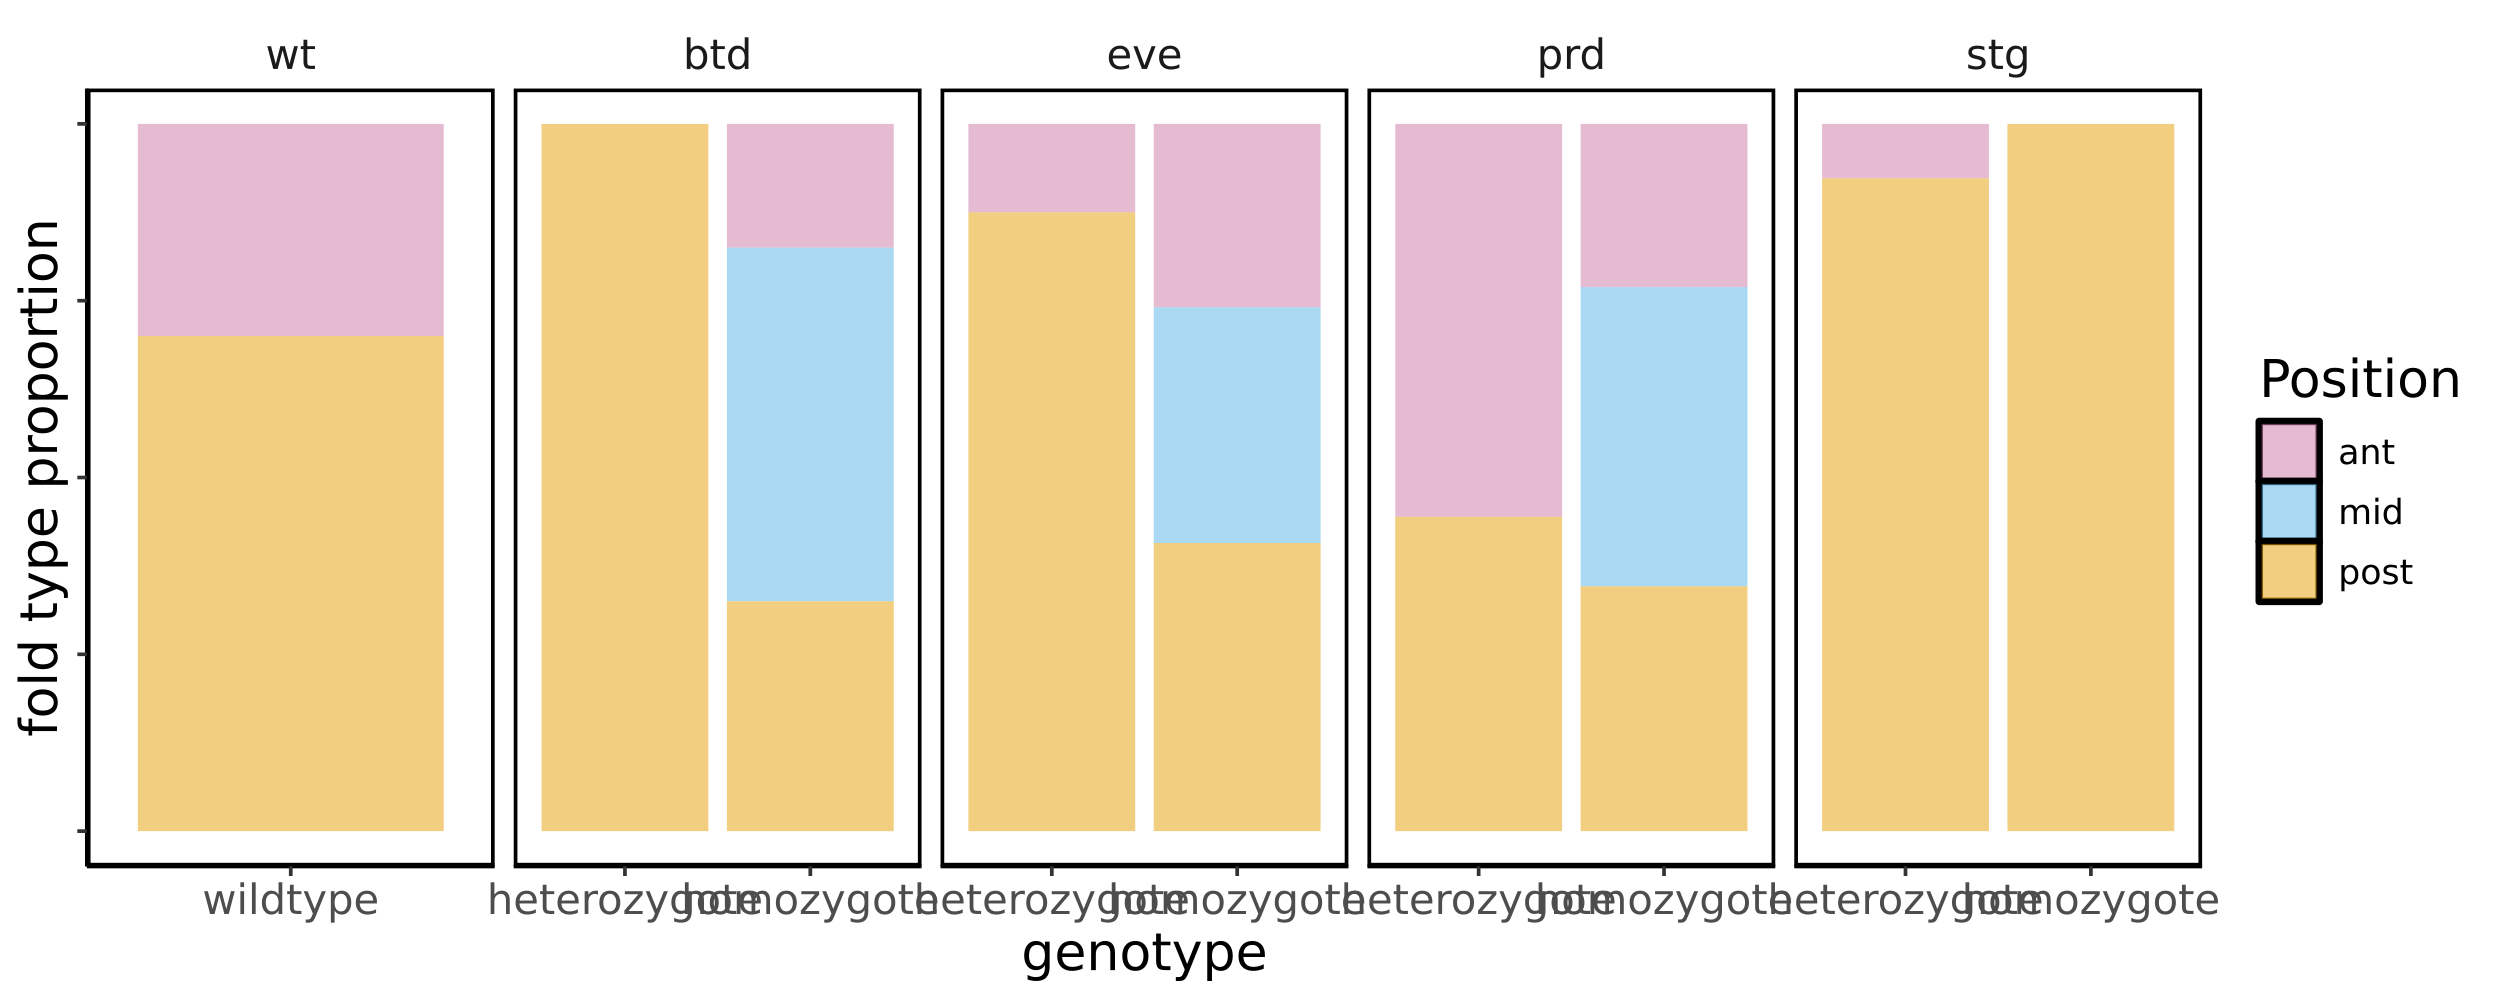
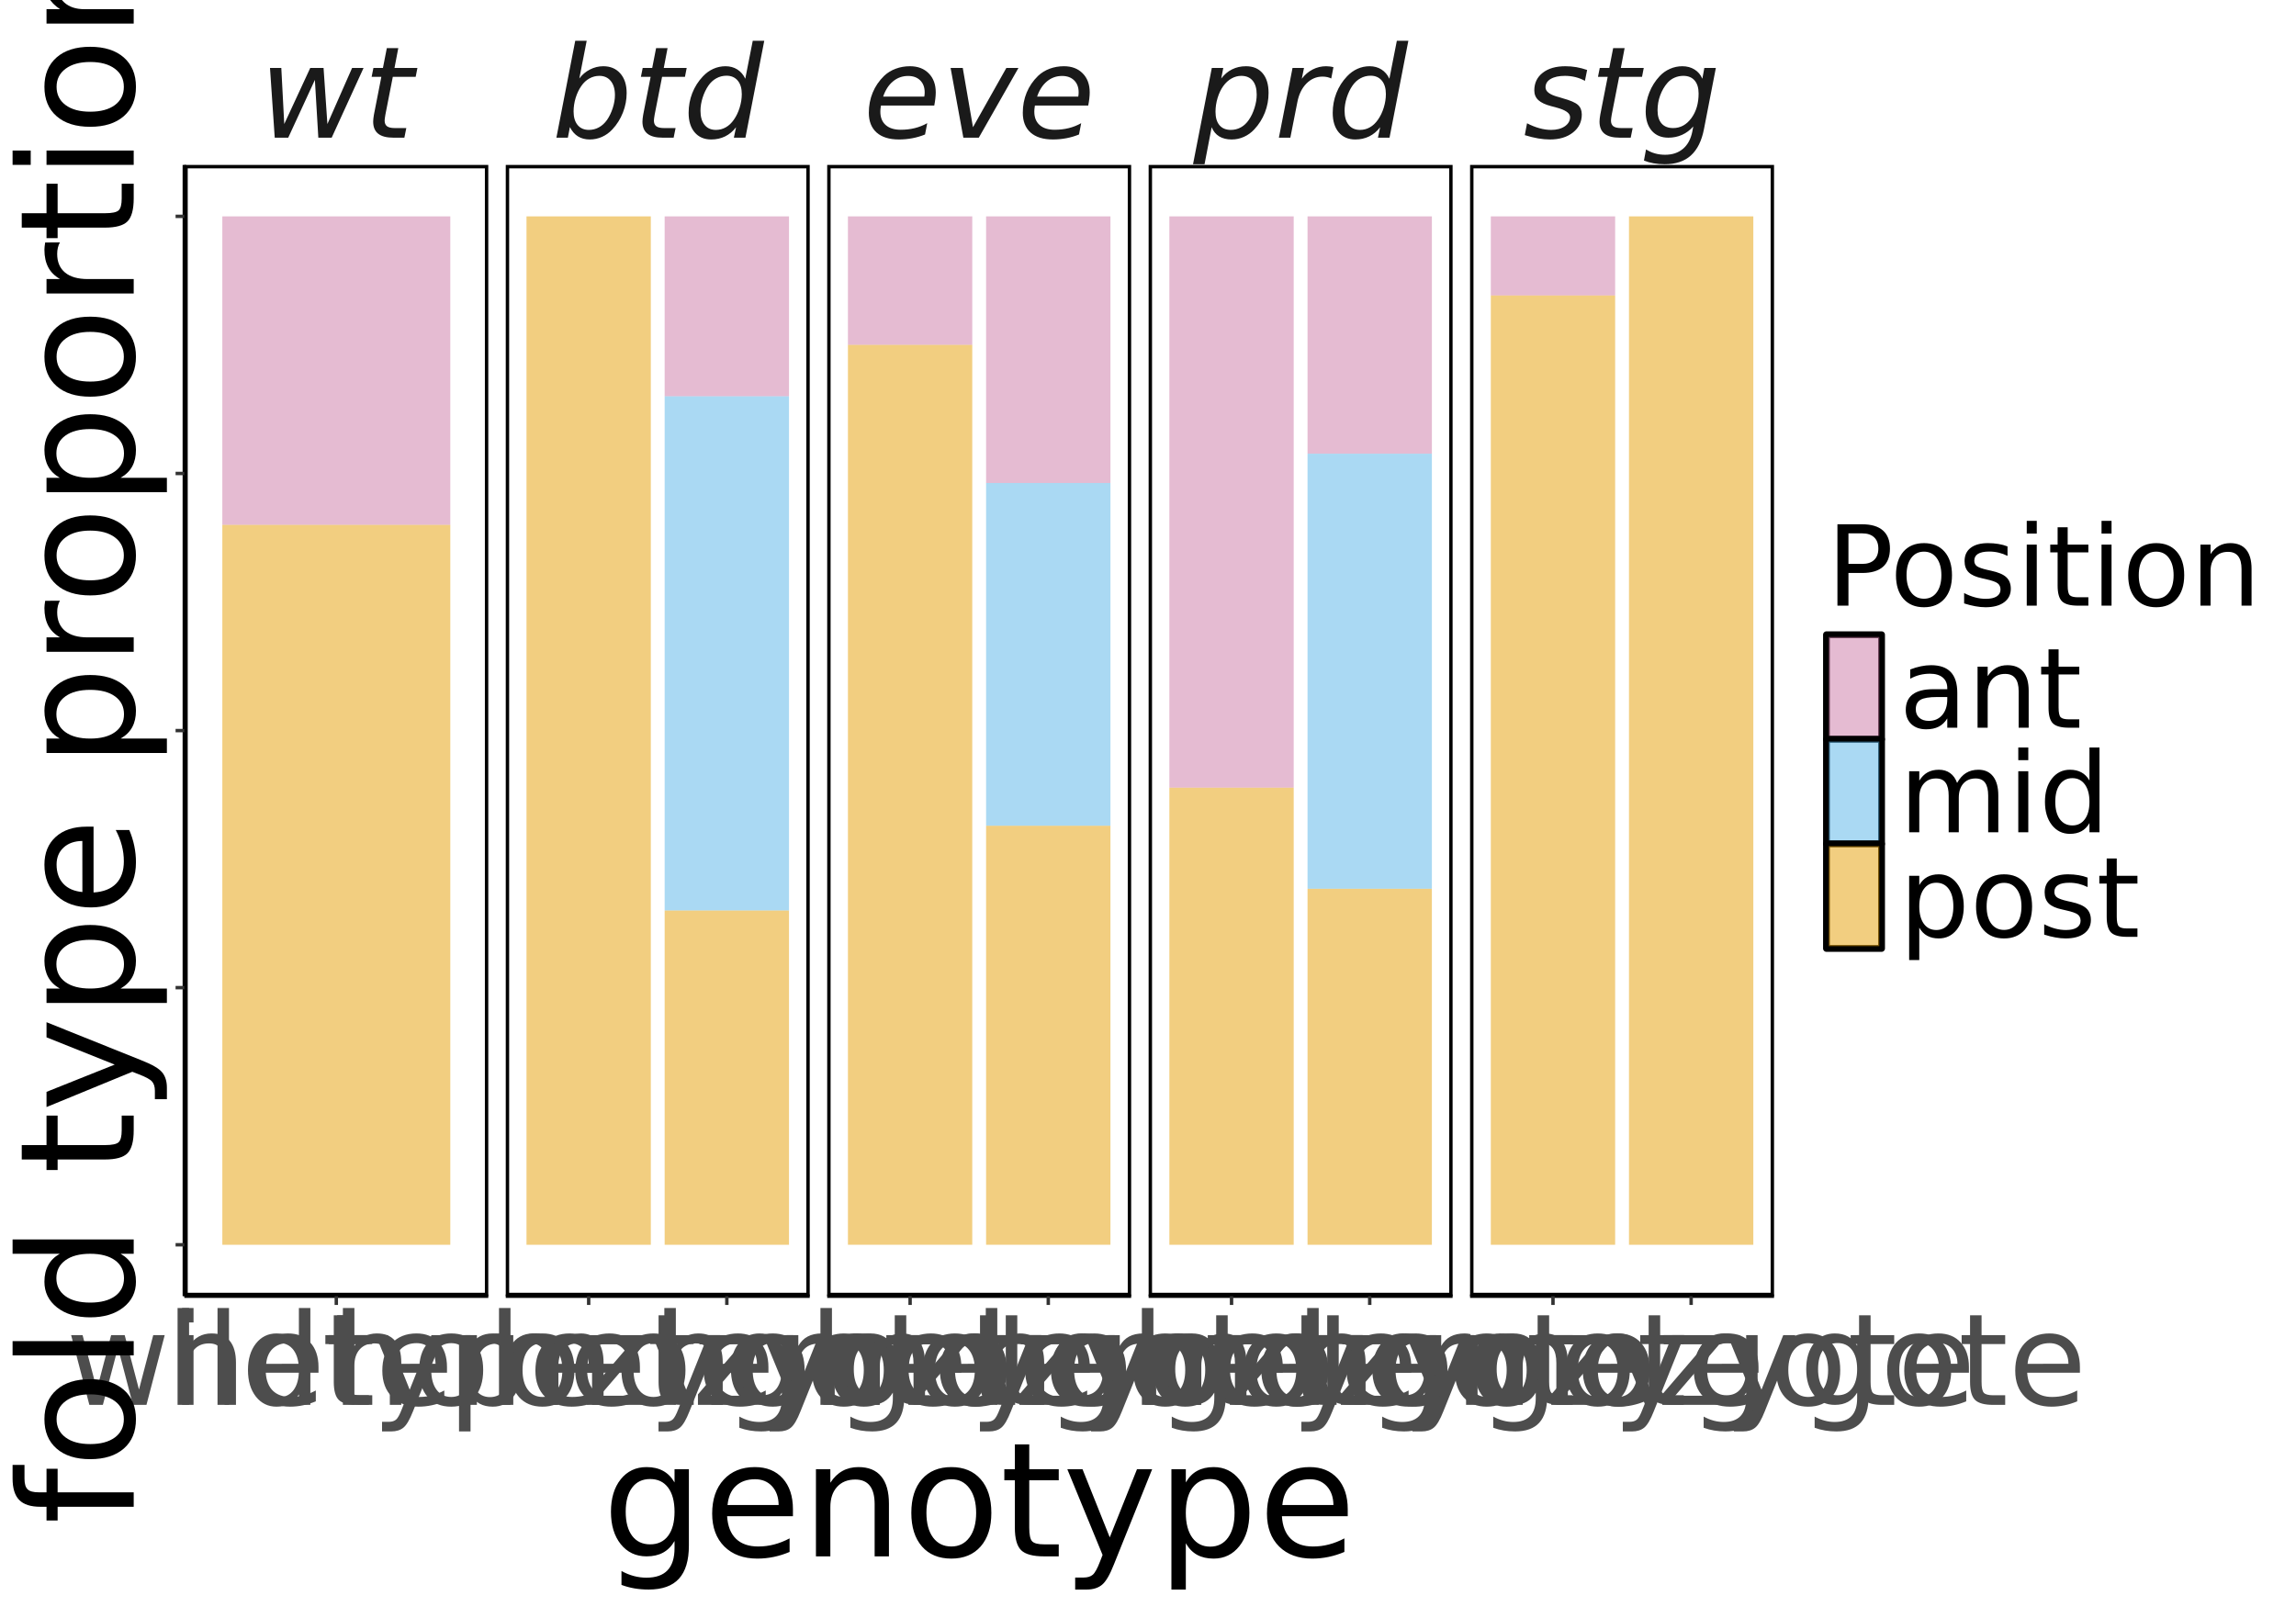
- <svg xmlns="http://www.w3.org/2000/svg" class="svglite" width="720.00pt" height="288.00pt" viewBox="0 0 720.00 288.00">
+ <svg xmlns="http://www.w3.org/2000/svg" class="svglite" width="720.00pt" height="504.00pt" viewBox="0 0 720.00 504.00">
  <defs>
    <style type="text/css">
    .svglite line, .svglite polyline, .svglite polygon, .svglite path, .svglite rect, .svglite circle {
      fill: none;
      stroke: #000000;
      stroke-linecap: round;
      stroke-linejoin: round;
      stroke-miterlimit: 10.00;
    }
    .svglite text {
      white-space: pre;
    }
  </style>
  </defs>
  <rect width="100%" height="100%" style="stroke: none; fill: #FFFFFF;" />
  <defs>
-     <clipPath id="cpMC4wMHw3MjAuMDB8MC4wMHwyODguMDA=">
-       <rect x="0.00" y="0.00" width="720.00" height="288.00" />
+     <clipPath id="cpMC4wMHw3MjAuMDB8MC4wMHw1MDQuMDA=">
+       <rect x="0.00" y="0.00" width="720.00" height="504.00" />
    </clipPath>
  </defs>
-   <g clip-path="url(#cpMC4wMHw3MjAuMDB8MC4wMHwyODguMDA=)">
-     <rect x="0" y="0.00" width="720.00" height="288.00" style="stroke-width: 1.07; stroke: #FFFFFF; fill: #FFFFFF;" />
+   <g clip-path="url(#cpMC4wMHw3MjAuMDB8MC4wMHw1MDQuMDA=)">
+     <rect x="0.00" y="0.00" width="720.00" height="504.00" style="stroke-width: 1.07; stroke: #FFFFFF; fill: #FFFFFF;" />
  </g>
  <defs>
-     <clipPath id="cpMjUuMDF8MTQyLjQ3fDI1LjQ5fDI0OS41NQ==">
-       <rect x="25.01" y="25.49" width="117.46" height="224.06" />
+     <clipPath id="cpNTcuODB8MTUzLjEyfDUxLjczfDQwNi41Mg==">
+       <rect x="57.80" y="51.73" width="95.32" height="354.79" />
    </clipPath>
  </defs>
-   <g clip-path="url(#cpMjUuMDF8MTQyLjQ3fDI1LjQ5fDI0OS41NQ==)">
-     <rect x="25.01" y="25.49" width="117.46" height="224.06" style="stroke-width: 2.13; fill: #FFFFFF;" />
-     <rect x="39.70" y="35.68" width="88.09" height="61.11" style="stroke-width: 1.07; stroke: none; stroke-linecap: butt; stroke-linejoin: miter; fill: #CC79A7; fill-opacity: 0.50;" />
-     <rect x="39.70" y="96.78" width="88.09" height="142.58" style="stroke-width: 1.07; stroke: none; stroke-linecap: butt; stroke-linejoin: miter; fill: #E69F03; fill-opacity: 0.50;" />
+   <g clip-path="url(#cpNTcuODB8MTUzLjEyfDUxLjczfDQwNi41Mg==)">
+     <rect x="57.80" y="51.73" width="95.32" height="354.79" style="stroke-width: 2.13; fill: #FFFFFF;" />
+     <rect x="69.72" y="67.86" width="71.49" height="96.76" style="stroke-width: 1.07; stroke: none; stroke-linecap: butt; stroke-linejoin: miter; fill: #CC79A7; fill-opacity: 0.50;" />
+     <rect x="69.72" y="164.62" width="71.49" height="225.78" style="stroke-width: 1.07; stroke: none; stroke-linecap: butt; stroke-linejoin: miter; fill: #E69F03; fill-opacity: 0.50;" />
  </g>
-   <g clip-path="url(#cpMC4wMHw3MjAuMDB8MC4wMHwyODguMDA=)">
+   <g clip-path="url(#cpMC4wMHw3MjAuMDB8MC4wMHw1MDQuMDA=)">
</g>
  <defs>
-     <clipPath id="cpMTQ3Ljk1fDI2NS40MHwyNS40OXwyNDkuNTU=">
-       <rect x="147.95" y="25.49" width="117.46" height="224.06" />
+     <clipPath id="cpMTU4LjYwfDI1My45Mnw1MS43M3w0MDYuNTI=">
+       <rect x="158.60" y="51.73" width="95.32" height="354.79" />
    </clipPath>
  </defs>
-   <g clip-path="url(#cpMTQ3Ljk1fDI2NS40MHwyNS40OXwyNDkuNTU=)">
-     <rect x="147.95" y="25.49" width="117.46" height="224.06" style="stroke-width: 2.13; fill: #FFFFFF;" />
-     <rect x="155.96" y="35.68" width="48.05" height="203.69" style="stroke-width: 1.07; stroke: none; stroke-linecap: butt; stroke-linejoin: miter; fill: #E69F03; fill-opacity: 0.50;" />
-     <rect x="209.35" y="35.68" width="48.05" height="35.65" style="stroke-width: 1.07; stroke: none; stroke-linecap: butt; stroke-linejoin: miter; fill: #CC79A7; fill-opacity: 0.50;" />
-     <rect x="209.35" y="71.32" width="48.05" height="101.84" style="stroke-width: 1.07; stroke: none; stroke-linecap: butt; stroke-linejoin: miter; fill: #56B4E9; fill-opacity: 0.50;" />
-     <rect x="209.35" y="173.17" width="48.05" height="66.20" style="stroke-width: 1.07; stroke: none; stroke-linecap: butt; stroke-linejoin: miter; fill: #E69F03; fill-opacity: 0.50;" />
+   <g clip-path="url(#cpMTU4LjYwfDI1My45Mnw1MS43M3w0MDYuNTI=)">
+     <rect x="158.60" y="51.73" width="95.32" height="354.79" style="stroke-width: 2.13; fill: #FFFFFF;" />
+     <rect x="165.10" y="67.86" width="38.99" height="322.54" style="stroke-width: 1.07; stroke: none; stroke-linecap: butt; stroke-linejoin: miter; fill: #E69F03; fill-opacity: 0.50;" />
+     <rect x="208.43" y="67.86" width="38.99" height="56.44" style="stroke-width: 1.07; stroke: none; stroke-linecap: butt; stroke-linejoin: miter; fill: #CC79A7; fill-opacity: 0.50;" />
+     <rect x="208.43" y="124.30" width="38.99" height="161.27" style="stroke-width: 1.07; stroke: none; stroke-linecap: butt; stroke-linejoin: miter; fill: #56B4E9; fill-opacity: 0.50;" />
+     <rect x="208.43" y="285.57" width="38.99" height="104.83" style="stroke-width: 1.07; stroke: none; stroke-linecap: butt; stroke-linejoin: miter; fill: #E69F03; fill-opacity: 0.50;" />
  </g>
-   <g clip-path="url(#cpMC4wMHw3MjAuMDB8MC4wMHwyODguMDA=)">
+   <g clip-path="url(#cpMC4wMHw3MjAuMDB8MC4wMHw1MDQuMDA=)">
</g>
  <defs>
-     <clipPath id="cpMjcwLjg4fDM4OC4zNHwyNS40OXwyNDkuNTU=">
-       <rect x="270.88" y="25.49" width="117.46" height="224.06" />
+     <clipPath id="cpMjU5LjQwfDM1NC43Mnw1MS43M3w0MDYuNTI=">
+       <rect x="259.40" y="51.73" width="95.32" height="354.79" />
    </clipPath>
  </defs>
-   <g clip-path="url(#cpMjcwLjg4fDM4OC4zNHwyNS40OXwyNDkuNTU=)">
-     <rect x="270.88" y="25.49" width="117.46" height="224.06" style="stroke-width: 2.13; fill: #FFFFFF;" />
-     <rect x="278.89" y="35.68" width="48.05" height="25.46" style="stroke-width: 1.07; stroke: none; stroke-linecap: butt; stroke-linejoin: miter; fill: #CC79A7; fill-opacity: 0.50;" />
-     <rect x="278.89" y="61.14" width="48.05" height="178.23" style="stroke-width: 1.07; stroke: none; stroke-linecap: butt; stroke-linejoin: miter; fill: #E69F03; fill-opacity: 0.50;" />
-     <rect x="332.28" y="35.68" width="48.05" height="52.81" style="stroke-width: 1.07; stroke: none; stroke-linecap: butt; stroke-linejoin: miter; fill: #CC79A7; fill-opacity: 0.50;" />
-     <rect x="332.28" y="88.49" width="48.05" height="67.90" style="stroke-width: 1.07; stroke: none; stroke-linecap: butt; stroke-linejoin: miter; fill: #56B4E9; fill-opacity: 0.50;" />
-     <rect x="332.28" y="156.38" width="48.05" height="82.98" style="stroke-width: 1.07; stroke: none; stroke-linecap: butt; stroke-linejoin: miter; fill: #E69F03; fill-opacity: 0.50;" />
+   <g clip-path="url(#cpMjU5LjQwfDM1NC43Mnw1MS43M3w0MDYuNTI=)">
+     <rect x="259.40" y="51.73" width="95.32" height="354.79" style="stroke-width: 2.13; fill: #FFFFFF;" />
+     <rect x="265.90" y="67.86" width="38.99" height="40.32" style="stroke-width: 1.07; stroke: none; stroke-linecap: butt; stroke-linejoin: miter; fill: #CC79A7; fill-opacity: 0.50;" />
+     <rect x="265.90" y="108.17" width="38.99" height="282.22" style="stroke-width: 1.07; stroke: none; stroke-linecap: butt; stroke-linejoin: miter; fill: #E69F03; fill-opacity: 0.50;" />
+     <rect x="309.23" y="67.86" width="38.99" height="83.62" style="stroke-width: 1.07; stroke: none; stroke-linecap: butt; stroke-linejoin: miter; fill: #CC79A7; fill-opacity: 0.50;" />
+     <rect x="309.23" y="151.48" width="38.99" height="107.51" style="stroke-width: 1.07; stroke: none; stroke-linecap: butt; stroke-linejoin: miter; fill: #56B4E9; fill-opacity: 0.50;" />
+     <rect x="309.23" y="258.99" width="38.99" height="131.40" style="stroke-width: 1.07; stroke: none; stroke-linecap: butt; stroke-linejoin: miter; fill: #E69F03; fill-opacity: 0.50;" />
  </g>
-   <g clip-path="url(#cpMC4wMHw3MjAuMDB8MC4wMHwyODguMDA=)">
+   <g clip-path="url(#cpMC4wMHw3MjAuMDB8MC4wMHw1MDQuMDA=)">
</g>
  <defs>
-     <clipPath id="cpMzkzLjgyfDUxMS4yOHwyNS40OXwyNDkuNTU=">
-       <rect x="393.82" y="25.49" width="117.46" height="224.06" />
+     <clipPath id="cpMzYwLjIwfDQ1NS41Mnw1MS43M3w0MDYuNTI=">
+       <rect x="360.20" y="51.73" width="95.32" height="354.79" />
    </clipPath>
  </defs>
-   <g clip-path="url(#cpMzkzLjgyfDUxMS4yOHwyNS40OXwyNDkuNTU=)">
-     <rect x="393.82" y="25.49" width="117.46" height="224.06" style="stroke-width: 2.13; fill: #FFFFFF;" />
-     <rect x="401.83" y="35.68" width="48.05" height="113.16" style="stroke-width: 1.07; stroke: none; stroke-linecap: butt; stroke-linejoin: miter; fill: #CC79A7; fill-opacity: 0.50;" />
-     <rect x="401.83" y="148.84" width="48.05" height="90.53" style="stroke-width: 1.07; stroke: none; stroke-linecap: butt; stroke-linejoin: miter; fill: #E69F03; fill-opacity: 0.50;" />
-     <rect x="455.22" y="35.68" width="48.05" height="47.00" style="stroke-width: 1.07; stroke: none; stroke-linecap: butt; stroke-linejoin: miter; fill: #CC79A7; fill-opacity: 0.50;" />
-     <rect x="455.22" y="82.68" width="48.05" height="86.18" style="stroke-width: 1.07; stroke: none; stroke-linecap: butt; stroke-linejoin: miter; fill: #56B4E9; fill-opacity: 0.50;" />
-     <rect x="455.22" y="168.86" width="48.05" height="70.51" style="stroke-width: 1.07; stroke: none; stroke-linecap: butt; stroke-linejoin: miter; fill: #E69F03; fill-opacity: 0.50;" />
+   <g clip-path="url(#cpMzYwLjIwfDQ1NS41Mnw1MS43M3w0MDYuNTI=)">
+     <rect x="360.20" y="51.73" width="95.32" height="354.79" style="stroke-width: 2.13; fill: #FFFFFF;" />
+     <rect x="366.70" y="67.86" width="38.99" height="179.19" style="stroke-width: 1.07; stroke: none; stroke-linecap: butt; stroke-linejoin: miter; fill: #CC79A7; fill-opacity: 0.50;" />
+     <rect x="366.70" y="247.05" width="38.99" height="143.35" style="stroke-width: 1.07; stroke: none; stroke-linecap: butt; stroke-linejoin: miter; fill: #E69F03; fill-opacity: 0.50;" />
+     <rect x="410.03" y="67.86" width="38.99" height="74.43" style="stroke-width: 1.07; stroke: none; stroke-linecap: butt; stroke-linejoin: miter; fill: #CC79A7; fill-opacity: 0.50;" />
+     <rect x="410.03" y="142.29" width="38.99" height="136.46" style="stroke-width: 1.07; stroke: none; stroke-linecap: butt; stroke-linejoin: miter; fill: #56B4E9; fill-opacity: 0.50;" />
+     <rect x="410.03" y="278.75" width="38.99" height="111.65" style="stroke-width: 1.07; stroke: none; stroke-linecap: butt; stroke-linejoin: miter; fill: #E69F03; fill-opacity: 0.50;" />
  </g>
-   <g clip-path="url(#cpMC4wMHw3MjAuMDB8MC4wMHwyODguMDA=)">
+   <g clip-path="url(#cpMC4wMHw3MjAuMDB8MC4wMHw1MDQuMDA=)">
</g>
  <defs>
-     <clipPath id="cpNTE2Ljc1fDYzNC4yMXwyNS40OXwyNDkuNTU=">
-       <rect x="516.75" y="25.49" width="117.46" height="224.06" />
+     <clipPath id="cpNDYxLjAwfDU1Ni4zMnw1MS43M3w0MDYuNTI=">
+       <rect x="461.00" y="51.73" width="95.32" height="354.79" />
    </clipPath>
  </defs>
-   <g clip-path="url(#cpNTE2Ljc1fDYzNC4yMXwyNS40OXwyNDkuNTU=)">
-     <rect x="516.75" y="25.49" width="117.46" height="224.06" style="stroke-width: 2.13; fill: #FFFFFF;" />
-     <rect x="524.76" y="35.68" width="48.05" height="15.67" style="stroke-width: 1.07; stroke: none; stroke-linecap: butt; stroke-linejoin: miter; fill: #CC79A7; fill-opacity: 0.50;" />
-     <rect x="524.76" y="51.35" width="48.05" height="188.02" style="stroke-width: 1.07; stroke: none; stroke-linecap: butt; stroke-linejoin: miter; fill: #E69F03; fill-opacity: 0.50;" />
-     <rect x="578.15" y="35.68" width="48.05" height="203.69" style="stroke-width: 1.07; stroke: none; stroke-linecap: butt; stroke-linejoin: miter; fill: #E69F03; fill-opacity: 0.50;" />
+   <g clip-path="url(#cpNDYxLjAwfDU1Ni4zMnw1MS43M3w0MDYuNTI=)">
+     <rect x="461.00" y="51.73" width="95.32" height="354.79" style="stroke-width: 2.13; fill: #FFFFFF;" />
+     <rect x="467.50" y="67.86" width="38.99" height="24.81" style="stroke-width: 1.07; stroke: none; stroke-linecap: butt; stroke-linejoin: miter; fill: #CC79A7; fill-opacity: 0.50;" />
+     <rect x="467.50" y="92.67" width="38.99" height="297.73" style="stroke-width: 1.07; stroke: none; stroke-linecap: butt; stroke-linejoin: miter; fill: #E69F03; fill-opacity: 0.50;" />
+     <rect x="510.83" y="67.86" width="38.99" height="322.54" style="stroke-width: 1.07; stroke: none; stroke-linecap: butt; stroke-linejoin: miter; fill: #E69F03; fill-opacity: 0.50;" />
  </g>
-   <g clip-path="url(#cpMC4wMHw3MjAuMDB8MC4wMHwyODguMDA=)">
+   <g clip-path="url(#cpMC4wMHw3MjAuMDB8MC4wMHw1MDQuMDA=)">
</g>
  <defs>
-     <clipPath id="cpMjUuMDF8MTQyLjQ3fDUuNDh8MjUuNDk=">
-       <rect x="25.01" y="5.48" width="117.46" height="20.01" />
+     <clipPath id="cpNTcuODB8MTUzLjEyfDUuNDh8NTEuNzM=">
+       <rect x="57.80" y="5.48" width="95.32" height="46.25" />
    </clipPath>
  </defs>
-   <g clip-path="url(#cpMjUuMDF8MTQyLjQ3fDUuNDh8MjUuNDk=)">
-     <text x="83.74" y="19.86" text-anchor="middle" style="font-size: 12.00px;fill: #1A1A1A; font-family: &quot;DejaVu Sans&quot;;" textLength="14.52px" lengthAdjust="spacingAndGlyphs">wt</text>
+   <g clip-path="url(#cpNTcuODB8MTUzLjEyfDUuNDh8NTEuNzM=)">
+     <text x="105.46" y="43.18" text-anchor="middle" style="font-size: 40.00px; font-style: italic;fill: #1A1A1A; font-family: &quot;DejaVu Sans&quot;;" textLength="48.40px" lengthAdjust="spacingAndGlyphs">wt</text>
  </g>
-   <g clip-path="url(#cpMC4wMHw3MjAuMDB8MC4wMHwyODguMDA=)">
+   <g clip-path="url(#cpMC4wMHw3MjAuMDB8MC4wMHw1MDQuMDA=)">
</g>
  <defs>
-     <clipPath id="cpMTQ3Ljk1fDI2NS40MHw1LjQ4fDI1LjQ5">
-       <rect x="147.95" y="5.48" width="117.46" height="20.01" />
+     <clipPath id="cpMTU4LjYwfDI1My45Mnw1LjQ4fDUxLjcz">
+       <rect x="158.60" y="5.48" width="95.32" height="46.25" />
    </clipPath>
  </defs>
-   <g clip-path="url(#cpMTQ3Ljk1fDI2NS40MHw1LjQ4fDI1LjQ5)">
-     <text x="206.68" y="19.86" text-anchor="middle" style="font-size: 12.00px;fill: #1A1A1A; font-family: &quot;DejaVu Sans&quot;;" textLength="19.94px" lengthAdjust="spacingAndGlyphs">btd</text>
+   <g clip-path="url(#cpMTU4LjYwfDI1My45Mnw1LjQ4fDUxLjcz)">
+     <text x="206.26" y="43.18" text-anchor="middle" style="font-size: 40.00px; font-style: italic;fill: #1A1A1A; font-family: &quot;DejaVu Sans&quot;;" textLength="66.47px" lengthAdjust="spacingAndGlyphs">btd</text>
  </g>
-   <g clip-path="url(#cpMC4wMHw3MjAuMDB8MC4wMHwyODguMDA=)">
+   <g clip-path="url(#cpMC4wMHw3MjAuMDB8MC4wMHw1MDQuMDA=)">
</g>
  <defs>
-     <clipPath id="cpMjcwLjg4fDM4OC4zNHw1LjQ4fDI1LjQ5">
-       <rect x="270.88" y="5.48" width="117.46" height="20.01" />
+     <clipPath id="cpMjU5LjQwfDM1NC43Mnw1LjQ4fDUxLjcz">
+       <rect x="259.40" y="5.48" width="95.32" height="46.25" />
    </clipPath>
  </defs>
-   <g clip-path="url(#cpMjcwLjg4fDM4OC4zNHw1LjQ4fDI1LjQ5)">
-     <text x="329.61" y="19.86" text-anchor="middle" style="font-size: 12.00px;fill: #1A1A1A; font-family: &quot;DejaVu Sans&quot;;" textLength="21.88px" lengthAdjust="spacingAndGlyphs">eve</text>
+   <g clip-path="url(#cpMjU5LjQwfDM1NC43Mnw1LjQ4fDUxLjcz)">
+     <text x="307.06" y="43.18" text-anchor="middle" style="font-size: 40.00px; font-style: italic;fill: #1A1A1A; font-family: &quot;DejaVu Sans&quot;;" textLength="72.89px" lengthAdjust="spacingAndGlyphs">eve</text>
  </g>
-   <g clip-path="url(#cpMC4wMHw3MjAuMDB8MC4wMHwyODguMDA=)">
+   <g clip-path="url(#cpMC4wMHw3MjAuMDB8MC4wMHw1MDQuMDA=)">
</g>
  <defs>
-     <clipPath id="cpMzkzLjgyfDUxMS4yOHw1LjQ4fDI1LjQ5">
-       <rect x="393.82" y="5.48" width="117.46" height="20.01" />
+     <clipPath id="cpMzYwLjIwfDQ1NS41Mnw1LjQ4fDUxLjcz">
+       <rect x="360.20" y="5.48" width="95.32" height="46.25" />
    </clipPath>
  </defs>
-   <g clip-path="url(#cpMzkzLjgyfDUxMS4yOHw1LjQ4fDI1LjQ5)">
-     <text x="452.55" y="19.86" text-anchor="middle" style="font-size: 12.00px;fill: #1A1A1A; font-family: &quot;DejaVu Sans&quot;;" textLength="19.96px" lengthAdjust="spacingAndGlyphs">prd</text>
+   <g clip-path="url(#cpMzYwLjIwfDQ1NS41Mnw1LjQ4fDUxLjcz)">
+     <text x="407.86" y="43.18" text-anchor="middle" style="font-size: 40.00px; font-style: italic;fill: #1A1A1A; font-family: &quot;DejaVu Sans&quot;;" textLength="67.23px" lengthAdjust="spacingAndGlyphs">prd</text>
  </g>
-   <g clip-path="url(#cpMC4wMHw3MjAuMDB8MC4wMHwyODguMDA=)">
+   <g clip-path="url(#cpMC4wMHw3MjAuMDB8MC4wMHw1MDQuMDA=)">
</g>
  <defs>
-     <clipPath id="cpNTE2Ljc1fDYzNC4yMXw1LjQ4fDI1LjQ5">
-       <rect x="516.75" y="5.48" width="117.46" height="20.01" />
+     <clipPath id="cpNDYxLjAwfDU1Ni4zMnw1LjQ4fDUxLjcz">
+       <rect x="461.00" y="5.48" width="95.32" height="46.25" />
    </clipPath>
  </defs>
-   <g clip-path="url(#cpNTE2Ljc1fDYzNC4yMXw1LjQ4fDI1LjQ5)">
-     <text x="575.48" y="19.86" text-anchor="middle" style="font-size: 12.00px;fill: #1A1A1A; font-family: &quot;DejaVu Sans&quot;;" textLength="18.58px" lengthAdjust="spacingAndGlyphs">stg</text>
+   <g clip-path="url(#cpNDYxLjAwfDU1Ni4zMnw1LjQ4fDUxLjcz)">
+     <text x="508.66" y="43.18" text-anchor="middle" style="font-size: 40.00px; font-style: italic;fill: #1A1A1A; font-family: &quot;DejaVu Sans&quot;;" textLength="61.92px" lengthAdjust="spacingAndGlyphs">stg</text>
  </g>
-   <g clip-path="url(#cpMC4wMHw3MjAuMDB8MC4wMHwyODguMDA=)">
-     <polyline points="25.01,249.55 142.47,249.55 " style="stroke-width: 1.07; stroke-linecap: butt;" />
-     <polyline points="83.74,252.29 83.74,249.55 " style="stroke-width: 1.07; stroke: #333333; stroke-linecap: butt;" />
-     <text x="83.74" y="263.23" text-anchor="middle" style="font-size: 12.00px;fill: #4D4D4D; font-family: &quot;DejaVu Sans&quot;;" textLength="50.92px" lengthAdjust="spacingAndGlyphs">wildtype</text>
-     <polyline points="147.95,249.55 265.40,249.55 " style="stroke-width: 1.07; stroke-linecap: butt;" />
-     <polyline points="179.98,252.29 179.98,249.55 " style="stroke-width: 1.07; stroke: #333333; stroke-linecap: butt;" />
-     <polyline points="233.37,252.29 233.37,249.55 " style="stroke-width: 1.07; stroke: #333333; stroke-linecap: butt;" />
-     <text x="179.98" y="263.23" text-anchor="middle" style="font-size: 12.00px;fill: #4D4D4D; font-family: &quot;DejaVu Sans&quot;;" textLength="79.57px" lengthAdjust="spacingAndGlyphs">heterozygote</text>
-     <text x="233.37" y="263.23" text-anchor="middle" style="font-size: 12.00px;fill: #4D4D4D; font-family: &quot;DejaVu Sans&quot;;" textLength="74.46px" lengthAdjust="spacingAndGlyphs">homozygote</text>
-     <polyline points="270.88,249.55 388.34,249.55 " style="stroke-width: 1.07; stroke-linecap: butt;" />
-     <polyline points="302.92,252.29 302.92,249.55 " style="stroke-width: 1.07; stroke: #333333; stroke-linecap: butt;" />
-     <polyline points="356.31,252.29 356.31,249.55 " style="stroke-width: 1.07; stroke: #333333; stroke-linecap: butt;" />
-     <text x="302.92" y="263.23" text-anchor="middle" style="font-size: 12.00px;fill: #4D4D4D; font-family: &quot;DejaVu Sans&quot;;" textLength="79.57px" lengthAdjust="spacingAndGlyphs">heterozygote</text>
-     <text x="356.31" y="263.23" text-anchor="middle" style="font-size: 12.00px;fill: #4D4D4D; font-family: &quot;DejaVu Sans&quot;;" textLength="74.46px" lengthAdjust="spacingAndGlyphs">homozygote</text>
-     <polyline points="393.82,249.55 511.28,249.55 " style="stroke-width: 1.07; stroke-linecap: butt;" />
-     <polyline points="425.85,252.29 425.85,249.55 " style="stroke-width: 1.07; stroke: #333333; stroke-linecap: butt;" />
-     <polyline points="479.24,252.29 479.24,249.55 " style="stroke-width: 1.07; stroke: #333333; stroke-linecap: butt;" />
-     <text x="425.85" y="263.23" text-anchor="middle" style="font-size: 12.00px;fill: #4D4D4D; font-family: &quot;DejaVu Sans&quot;;" textLength="79.57px" lengthAdjust="spacingAndGlyphs">heterozygote</text>
-     <text x="479.24" y="263.23" text-anchor="middle" style="font-size: 12.00px;fill: #4D4D4D; font-family: &quot;DejaVu Sans&quot;;" textLength="74.46px" lengthAdjust="spacingAndGlyphs">homozygote</text>
-     <polyline points="516.75,249.55 634.21,249.55 " style="stroke-width: 1.07; stroke-linecap: butt;" />
-     <polyline points="548.79,252.29 548.79,249.55 " style="stroke-width: 1.07; stroke: #333333; stroke-linecap: butt;" />
-     <polyline points="602.18,252.29 602.18,249.55 " style="stroke-width: 1.07; stroke: #333333; stroke-linecap: butt;" />
-     <text x="548.79" y="263.23" text-anchor="middle" style="font-size: 12.00px;fill: #4D4D4D; font-family: &quot;DejaVu Sans&quot;;" textLength="79.57px" lengthAdjust="spacingAndGlyphs">heterozygote</text>
-     <text x="602.18" y="263.23" text-anchor="middle" style="font-size: 12.00px;fill: #4D4D4D; font-family: &quot;DejaVu Sans&quot;;" textLength="74.46px" lengthAdjust="spacingAndGlyphs">homozygote</text>
-     <polyline points="25.01,249.55 25.01,25.49 " style="stroke-width: 1.07; stroke-linecap: butt;" />
-     <polyline points="22.27,239.36 25.01,239.36 " style="stroke-width: 1.07; stroke: #333333; stroke-linecap: butt;" />
-     <polyline points="22.27,188.44 25.01,188.44 " style="stroke-width: 1.07; stroke: #333333; stroke-linecap: butt;" />
-     <polyline points="22.27,137.52 25.01,137.52 " style="stroke-width: 1.07; stroke: #333333; stroke-linecap: butt;" />
-     <polyline points="22.27,86.60 25.01,86.60 " style="stroke-width: 1.07; stroke: #333333; stroke-linecap: butt;" />
-     <polyline points="22.27,35.68 25.01,35.68 " style="stroke-width: 1.07; stroke: #333333; stroke-linecap: butt;" />
-     <text x="329.61" y="279.40" text-anchor="middle" style="font-size: 15.00px; font-family: &quot;DejaVu Sans&quot;;" textLength="70.93px" lengthAdjust="spacingAndGlyphs">genotype</text>
-     <text transform="translate(16.42,137.52) rotate(-90)" text-anchor="middle" style="font-size: 15.00px; font-family: &quot;DejaVu Sans&quot;;" textLength="149.28px" lengthAdjust="spacingAndGlyphs">fold type proportion</text>
-     <rect x="645.17" y="96.35" width="69.35" height="82.33" style="stroke-width: 1.07; stroke: none; fill: #FFFFFF;" />
-     <text x="650.65" y="114.33" style="font-size: 15.00px; font-family: &quot;DejaVu Sans&quot;;" textLength="58.39px" lengthAdjust="spacingAndGlyphs">Position</text>
-     <rect x="650.65" y="121.37" width="17.28" height="17.28" style="stroke-width: 2.13; fill: #FFFFFF;" />
-     <rect x="651.36" y="122.08" width="15.86" height="15.86" style="stroke-width: 1.07; stroke: none; stroke-linecap: butt; stroke-linejoin: miter; fill: #CC79A7; fill-opacity: 0.50;" />
-     <rect x="650.65" y="138.65" width="17.28" height="17.28" style="stroke-width: 2.13; fill: #FFFFFF;" />
-     <rect x="651.36" y="139.36" width="15.86" height="15.86" style="stroke-width: 1.07; stroke: none; stroke-linecap: butt; stroke-linejoin: miter; fill: #56B4E9; fill-opacity: 0.50;" />
-     <rect x="650.65" y="155.93" width="17.28" height="17.28" style="stroke-width: 2.13; fill: #FFFFFF;" />
-     <rect x="651.36" y="156.64" width="15.86" height="15.86" style="stroke-width: 1.07; stroke: none; stroke-linecap: butt; stroke-linejoin: miter; fill: #E69F03; fill-opacity: 0.50;" />
-     <text x="673.41" y="133.65" style="font-size: 10.00px; font-family: &quot;DejaVu Sans&quot;;" textLength="16.39px" lengthAdjust="spacingAndGlyphs">ant</text>
-     <text x="673.41" y="150.93" style="font-size: 10.00px; font-family: &quot;DejaVu Sans&quot;;" textLength="18.87px" lengthAdjust="spacingAndGlyphs">mid</text>
-     <text x="673.41" y="168.21" style="font-size: 10.00px; font-family: &quot;DejaVu Sans&quot;;" textLength="21.61px" lengthAdjust="spacingAndGlyphs">post</text>
+   <g clip-path="url(#cpMC4wMHw3MjAuMDB8MC4wMHw1MDQuMDA=)">
+     <polyline points="57.80,406.52 153.12,406.52 " style="stroke-width: 1.07; stroke-linecap: butt;" />
+     <polyline points="105.46,409.26 105.46,406.52 " style="stroke-width: 1.07; stroke: #333333; stroke-linecap: butt;" />
+     <text x="105.46" y="440.61" text-anchor="middle" style="font-size: 40.00px;fill: #4D4D4D; font-family: &quot;DejaVu Sans&quot;;" textLength="169.70px" lengthAdjust="spacingAndGlyphs">wildtype</text>
+     <polyline points="158.60,406.52 253.92,406.52 " style="stroke-width: 1.07; stroke-linecap: butt;" />
+     <polyline points="184.60,409.26 184.60,406.52 " style="stroke-width: 1.07; stroke: #333333; stroke-linecap: butt;" />
+     <polyline points="227.93,409.26 227.93,406.52 " style="stroke-width: 1.07; stroke: #333333; stroke-linecap: butt;" />
+     <text x="184.60" y="440.61" text-anchor="middle" style="font-size: 40.00px;fill: #4D4D4D; font-family: &quot;DejaVu Sans&quot;;" textLength="265.12px" lengthAdjust="spacingAndGlyphs">heterozygote</text>
+     <text x="227.93" y="440.61" text-anchor="middle" style="font-size: 40.00px;fill: #4D4D4D; font-family: &quot;DejaVu Sans&quot;;" textLength="248.09px" lengthAdjust="spacingAndGlyphs">homozygote</text>
+     <polyline points="259.40,406.52 354.72,406.52 " style="stroke-width: 1.07; stroke-linecap: butt;" />
+     <polyline points="285.40,409.26 285.40,406.52 " style="stroke-width: 1.07; stroke: #333333; stroke-linecap: butt;" />
+     <polyline points="328.73,409.26 328.73,406.52 " style="stroke-width: 1.07; stroke: #333333; stroke-linecap: butt;" />
+     <text x="285.40" y="440.61" text-anchor="middle" style="font-size: 40.00px;fill: #4D4D4D; font-family: &quot;DejaVu Sans&quot;;" textLength="265.12px" lengthAdjust="spacingAndGlyphs">heterozygote</text>
+     <text x="328.73" y="440.61" text-anchor="middle" style="font-size: 40.00px;fill: #4D4D4D; font-family: &quot;DejaVu Sans&quot;;" textLength="248.09px" lengthAdjust="spacingAndGlyphs">homozygote</text>
+     <polyline points="360.20,406.52 455.52,406.52 " style="stroke-width: 1.07; stroke-linecap: butt;" />
+     <polyline points="386.20,409.26 386.20,406.52 " style="stroke-width: 1.07; stroke: #333333; stroke-linecap: butt;" />
+     <polyline points="429.53,409.26 429.53,406.52 " style="stroke-width: 1.07; stroke: #333333; stroke-linecap: butt;" />
+     <text x="386.20" y="440.61" text-anchor="middle" style="font-size: 40.00px;fill: #4D4D4D; font-family: &quot;DejaVu Sans&quot;;" textLength="265.12px" lengthAdjust="spacingAndGlyphs">heterozygote</text>
+     <text x="429.53" y="440.61" text-anchor="middle" style="font-size: 40.00px;fill: #4D4D4D; font-family: &quot;DejaVu Sans&quot;;" textLength="248.09px" lengthAdjust="spacingAndGlyphs">homozygote</text>
+     <polyline points="461.00,406.52 556.32,406.52 " style="stroke-width: 1.07; stroke-linecap: butt;" />
+     <polyline points="487.00,409.26 487.00,406.52 " style="stroke-width: 1.07; stroke: #333333; stroke-linecap: butt;" />
+     <polyline points="530.32,409.26 530.32,406.52 " style="stroke-width: 1.07; stroke: #333333; stroke-linecap: butt;" />
+     <text x="487.00" y="440.61" text-anchor="middle" style="font-size: 40.00px;fill: #4D4D4D; font-family: &quot;DejaVu Sans&quot;;" textLength="265.12px" lengthAdjust="spacingAndGlyphs">heterozygote</text>
+     <text x="530.32" y="440.61" text-anchor="middle" style="font-size: 40.00px;fill: #4D4D4D; font-family: &quot;DejaVu Sans&quot;;" textLength="248.09px" lengthAdjust="spacingAndGlyphs">homozygote</text>
+     <polyline points="57.80,406.52 57.80,51.73 " style="stroke-width: 1.07; stroke-linecap: butt;" />
+     <polyline points="55.06,390.40 57.80,390.40 " style="stroke-width: 1.07; stroke: #333333; stroke-linecap: butt;" />
+     <polyline points="55.06,309.76 57.80,309.76 " style="stroke-width: 1.07; stroke: #333333; stroke-linecap: butt;" />
+     <polyline points="55.06,229.13 57.80,229.13 " style="stroke-width: 1.07; stroke: #333333; stroke-linecap: butt;" />
+     <polyline points="55.06,148.49 57.80,148.49 " style="stroke-width: 1.07; stroke: #333333; stroke-linecap: butt;" />
+     <polyline points="55.06,67.86 57.80,67.86 " style="stroke-width: 1.07; stroke: #333333; stroke-linecap: butt;" />
+     <text x="307.06" y="488.12" text-anchor="middle" style="font-size: 50.00px; font-family: &quot;DejaVu Sans&quot;;" textLength="236.46px" lengthAdjust="spacingAndGlyphs">genotype</text>
+     <text transform="translate(41.93,229.13) rotate(-90)" text-anchor="middle" style="font-size: 50.00px; font-family: &quot;DejaVu Sans&quot;;" textLength="497.71px" lengthAdjust="spacingAndGlyphs">fold type proportion</text>
+     <rect x="567.28" y="155.32" width="147.24" height="147.62" style="stroke-width: 1.07; stroke: none; fill: #FFFFFF;" />
+     <text x="572.76" y="189.95" style="font-size: 35.00px; font-family: &quot;DejaVu Sans&quot;;" textLength="136.28px" lengthAdjust="spacingAndGlyphs">Position</text>
+     <rect x="572.76" y="199.07" width="17.28" height="32.80" style="stroke-width: 2.13; fill: #FFFFFF;" />
+     <rect x="573.47" y="199.78" width="15.86" height="31.38" style="stroke-width: 1.07; stroke: none; stroke-linecap: butt; stroke-linejoin: miter; fill: #CC79A7; fill-opacity: 0.50;" />
+     <rect x="572.76" y="231.87" width="17.28" height="32.80" style="stroke-width: 2.13; fill: #FFFFFF;" />
+     <rect x="573.47" y="232.57" width="15.86" height="31.38" style="stroke-width: 1.07; stroke: none; stroke-linecap: butt; stroke-linejoin: miter; fill: #56B4E9; fill-opacity: 0.50;" />
+     <rect x="572.76" y="264.66" width="17.28" height="32.80" style="stroke-width: 2.13; fill: #FFFFFF;" />
+     <rect x="573.47" y="265.37" width="15.86" height="31.38" style="stroke-width: 1.07; stroke: none; stroke-linecap: butt; stroke-linejoin: miter; fill: #E69F03; fill-opacity: 0.50;" />
+     <text x="595.52" y="228.23" style="font-size: 35.00px; font-family: &quot;DejaVu Sans&quot;;" textLength="57.36px" lengthAdjust="spacingAndGlyphs">ant</text>
+     <text x="595.52" y="261.02" style="font-size: 35.00px; font-family: &quot;DejaVu Sans&quot;;" textLength="66.04px" lengthAdjust="spacingAndGlyphs">mid</text>
+     <text x="595.52" y="293.82" style="font-size: 35.00px; font-family: &quot;DejaVu Sans&quot;;" textLength="75.59px" lengthAdjust="spacingAndGlyphs">post</text>
  </g>
</svg>
